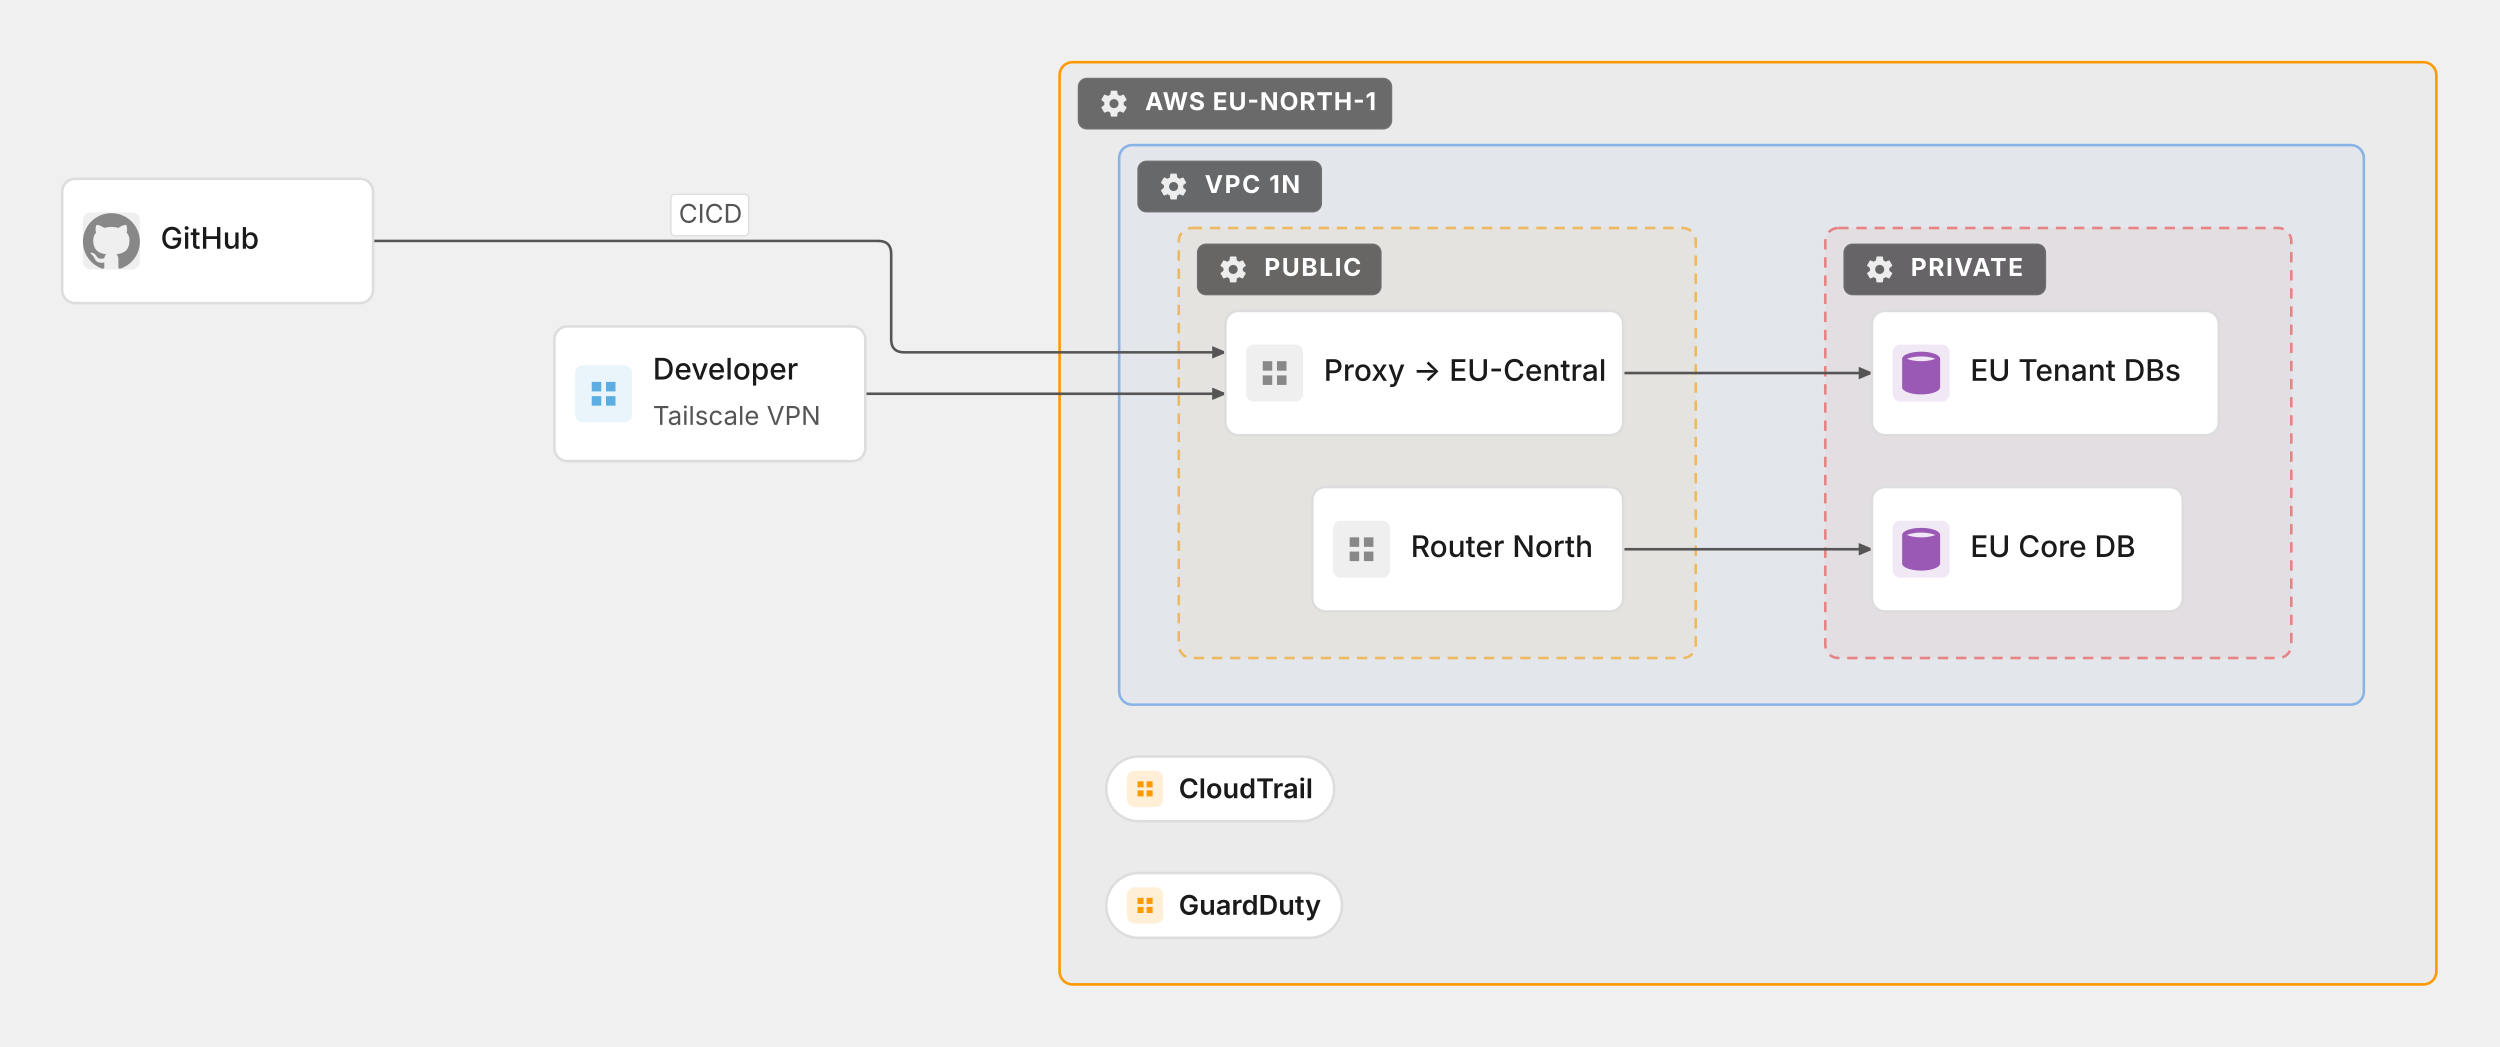
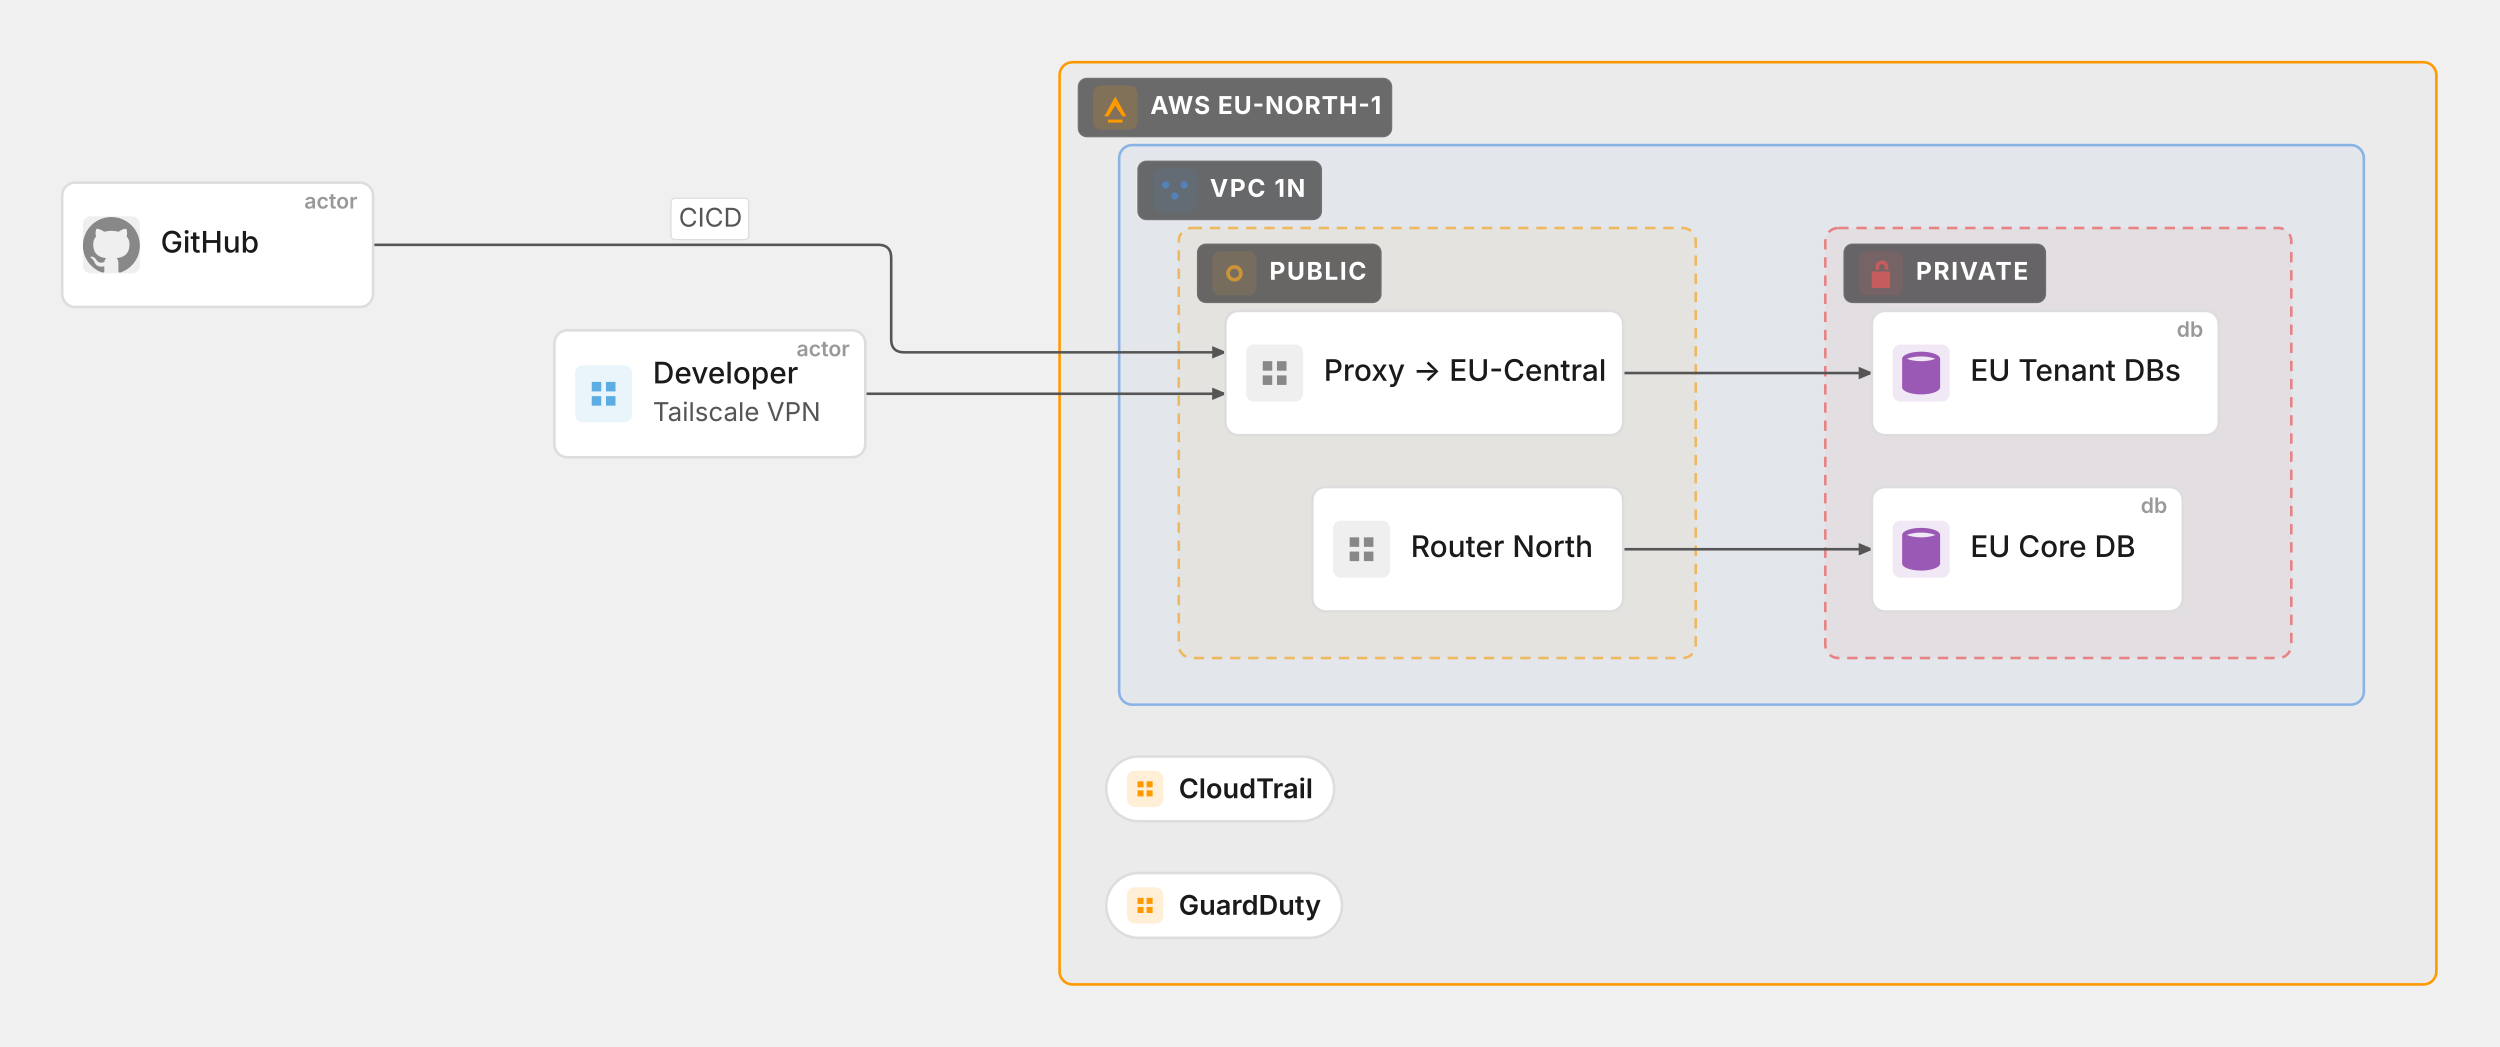
<svg xmlns="http://www.w3.org/2000/svg" width="965" height="404" viewBox="0 0 965 404" font-family="-apple-system,BlinkMacSystemFont,'Segoe UI',system-ui,sans-serif">
  <defs>
    <marker id="bromaid-arr" viewBox="0 0 10 10" refX="8.5" refY="5" markerWidth="6" markerHeight="6" orient="auto" markerUnits="strokeWidth">
      <path d="M0 1 L9.5 5 L0 9 z" fill="#555555" />
    </marker>
  </defs>
  <rect x="409" y="24" width="531.446" height="356" rx="5" fill="rgba(120,120,120,0.05)" stroke="#FF9900" stroke-width="1" />
-   <rect x="416" y="30" width="121.409" height="20" rx="3.5" fill="rgba(0,0,0,0.55)" stroke="rgba(255,255,255,0.06)" stroke-width="1" />
-   <g transform="translate(424 34) scale(0.5)" fill="rgba(255,255,255,0.88)">
-     <path d="M19.43 12.98c.04-.32.07-.64.07-.98 0-.34-.03-.66-.07-.98l2.11-1.65c.19-.15.24-.42.12-.64l-2-3.46c-.12-.22-.39-.3-.61-.22l-2.49 1c-.52-.4-1.08-.73-1.69-.98l-.38-2.65C14.46 2.18 14.25 2 14 2h-4c-.25 0-.46.18-.49.42l-.38 2.65c-.61.25-1.17.59-1.69.98l-2.49-1c-.23-.09-.49 0-.61.22l-2 3.46c-.13.22-.07.49.12.64l2.11 1.65c-.04.32-.07.65-.07.98 0 .33.03.66.07.98l-2.11 1.65c-.19.15-.24.42-.12.64l2 3.46c.12.22.39.3.61.22l2.49-1c.52.4 1.08.73 1.69.98l.38 2.65c.03.24.24.42.49.42h4c.25 0 .46-.18.49-.42l.38-2.65c.61-.25 1.17-.59 1.69-.98l2.49 1c.23.09.49 0 .61-.22l2-3.46c.12-.22.07-.49-.12-.64l-2.11-1.65zM12 15.5c-1.93 0-3.5-1.57-3.5-3.5s1.57-3.5 3.5-3.5 3.5 1.57 3.5 3.5-1.57 3.5-3.5 3.5z" fill-rule="evenodd" />
+   <rect x="416" y="30" width="121.409" height="23" rx="3.5" fill="rgba(0,0,0,0.55)" stroke="rgba(255,255,255,0.06)" stroke-width="1" />
+   <rect x="422" y="33" width="17" height="17" rx="3" fill="#FF9900" opacity="0.16" />
+   <g transform="translate(422 33) scale(0.7083333)" fill="#FF9900">
+     <path d="M6 16.8 12 6l6 10.8h-2.2L12 10.9 8.2 16.8H6Z" />
+     <path d="M8.1 18.6h7.8v1.6H8.1z" />
  </g>
-   <text x="442" y="42.5" font-size="9.5" font-weight="650" fill="#ffffff" letter-spacing="0.35">
-     <tspan x="442">AWS EU-NORTH-1</tspan>
+   <text x="444" y="44" font-size="9.5" font-weight="650" fill="#ffffff" letter-spacing="0.35">
+     <tspan x="444">AWS EU-NORTH-1</tspan>
  </text>
  <rect x="432" y="56" width="480.446" height="216" rx="5" fill="rgba(74,144,226,0.05)" stroke="rgba(74,144,226,0.6)" stroke-width="1" />
-   <rect x="439" y="62" width="71.314" height="20" rx="3.5" fill="rgba(0,0,0,0.55)" stroke="rgba(255,255,255,0.06)" stroke-width="1" />
-   <g transform="translate(447 66) scale(0.5)" fill="rgba(255,255,255,0.88)">
-     <path d="M19.43 12.98c.04-.32.07-.64.07-.98 0-.34-.03-.66-.07-.98l2.11-1.65c.19-.15.24-.42.12-.64l-2-3.46c-.12-.22-.39-.3-.61-.22l-2.49 1c-.52-.4-1.08-.73-1.69-.98l-.38-2.65C14.46 2.18 14.25 2 14 2h-4c-.25 0-.46.18-.49.42l-.38 2.65c-.61.25-1.17.59-1.69.98l-2.49-1c-.23-.09-.49 0-.61.22l-2 3.46c-.13.22-.07.49.12.64l2.11 1.65c-.04.32-.07.65-.07.98 0 .33.03.66.07.98l-2.11 1.65c-.19.15-.24.42-.12.64l2 3.46c.12.22.39.3.61.22l2.49-1c.52.4 1.08.73 1.69.98l.38 2.65c.03.24.24.42.49.42h4c.25 0 .46-.18.49-.42l.38-2.65c.61-.25 1.17-.59 1.69-.98l2.49 1c.23.09.49 0 .61-.22l2-3.46c.12-.22.07-.49-.12-.64l-2.11-1.65zM12 15.5c-1.93 0-3.5-1.57-3.5-3.5s1.57-3.5 3.5-3.5 3.5 1.57 3.5 3.5-1.57 3.5-3.5 3.5z" fill-rule="evenodd" />
+   <rect x="439" y="62" width="71.314" height="23" rx="3.5" fill="rgba(0,0,0,0.55)" stroke="rgba(255,255,255,0.06)" stroke-width="1" />
+   <rect x="445" y="65" width="17" height="17" rx="3" fill="rgba(74,144,226,0.6)" opacity="0.16" />
+   <g transform="translate(445 65) scale(0.7083333)" fill="rgba(74,144,226,0.6)">
+     <path d="M7 7a2 2 0 1 0 0 4 2 2 0 0 0 0-4Zm10 0a2 2 0 1 0 0 4 2 2 0 0 0 0-4ZM12 13a2 2 0 1 0 0 4 2 2 0 0 0 0-4Z" />
+     <path d="M8.7 10.3 10.9 13m4.4 0 2.2-2.7M9 9h6" />
  </g>
-   <text x="465" y="74.5" font-size="9.5" font-weight="650" fill="#ffffff" letter-spacing="0.6">
-     <tspan x="465">VPC 1N</tspan>
+   <text x="467" y="76" font-size="9.5" font-weight="650" fill="#ffffff" letter-spacing="0.6">
+     <tspan x="467">VPC 1N</tspan>
  </text>
  <rect x="455" y="88" width="199.556" height="166" rx="5" fill="rgba(242,166,39,0.06)" stroke="rgba(242,166,39,0.7)" stroke-width="1" stroke-dasharray="4 3" />
-   <rect x="462" y="94" width="71.314" height="20" rx="3.5" fill="rgba(0,0,0,0.55)" stroke="rgba(255,255,255,0.06)" stroke-width="1" />
-   <g transform="translate(470 98) scale(0.5)" fill="rgba(255,255,255,0.88)">
-     <path d="M19.43 12.98c.04-.32.07-.64.07-.98 0-.34-.03-.66-.07-.98l2.11-1.65c.19-.15.24-.42.12-.64l-2-3.46c-.12-.22-.39-.3-.61-.22l-2.49 1c-.52-.4-1.08-.73-1.69-.98l-.38-2.65C14.46 2.18 14.25 2 14 2h-4c-.25 0-.46.18-.49.42l-.38 2.65c-.61.25-1.17.59-1.69.98l-2.49-1c-.23-.09-.49 0-.61.22l-2 3.46c-.13.22-.07.49.12.64l2.11 1.65c-.04.32-.07.65-.07.98 0 .33.03.66.07.98l-2.11 1.65c-.19.15-.24.42-.12.64l2 3.46c.12.22.39.3.61.22l2.49-1c.52.4 1.08.73 1.69.98l.38 2.65c.03.24.24.42.49.42h4c.25 0 .46-.18.49-.42l.38-2.65c.61-.25 1.17-.59 1.69-.98l2.49 1c.23.09.49 0 .61-.22l2-3.46c.12-.22.07-.49-.12-.64l-2.11-1.65zM12 15.5c-1.93 0-3.5-1.57-3.5-3.5s1.57-3.5 3.5-3.5 3.5 1.57 3.5 3.5-1.57 3.5-3.5 3.5z" fill-rule="evenodd" />
+   <rect x="462" y="94" width="71.314" height="23" rx="3.5" fill="rgba(0,0,0,0.55)" stroke="rgba(255,255,255,0.06)" stroke-width="1" />
+   <rect x="468" y="97" width="17" height="17" rx="3" fill="rgba(242,166,39,0.7)" opacity="0.16" />
+   <g transform="translate(468 97) scale(0.7083333)" fill="rgba(242,166,39,0.7)">
+     <path d="M12 7.5a4.5 4.5 0 1 0 0 9 4.5 4.5 0 0 0 0-9Zm0 2a2.5 2.5 0 1 1 0 5 2.5 2.5 0 0 1 0-5Z" />
+     <path d="M12 3v2.2M12 18.8V21M3 12h2.2M18.8 12H21M5.1 5.1l1.6 1.6M17.3 17.3l1.6 1.6M18.9 5.1l-1.6 1.6M6.7 17.3l-1.6 1.6" />
  </g>
-   <text x="488" y="106.5" font-size="9.5" font-weight="650" fill="#ffffff" letter-spacing="0.6">
-     <tspan x="488">PUBLIC</tspan>
+   <text x="490" y="108" font-size="9.5" font-weight="650" fill="#ffffff" letter-spacing="0.6">
+     <tspan x="490">PUBLIC</tspan>
  </text>
  <rect x="704.556" y="88" width="179.891" height="166" rx="5" fill="rgba(232,90,90,0.06)" stroke="rgba(232,90,90,0.7)" stroke-width="1" stroke-dasharray="4 3" />
-   <rect x="711.556" y="94" width="78.251" height="20" rx="3.5" fill="rgba(0,0,0,0.55)" stroke="rgba(255,255,255,0.06)" stroke-width="1" />
-   <g transform="translate(719.5555 98) scale(0.5)" fill="rgba(255,255,255,0.88)">
-     <path d="M19.43 12.98c.04-.32.07-.64.07-.98 0-.34-.03-.66-.07-.98l2.11-1.65c.19-.15.24-.42.12-.64l-2-3.46c-.12-.22-.39-.3-.61-.22l-2.49 1c-.52-.4-1.08-.73-1.69-.98l-.38-2.65C14.46 2.18 14.25 2 14 2h-4c-.25 0-.46.18-.49.42l-.38 2.65c-.61.25-1.17.59-1.69.98l-2.49-1c-.23-.09-.49 0-.61.22l-2 3.46c-.13.22-.07.49.12.64l2.11 1.65c-.04.32-.07.65-.07.98 0 .33.03.66.07.98l-2.11 1.65c-.19.15-.24.42-.12.64l2 3.46c.12.22.39.3.61.22l2.49-1c.52.4 1.08.73 1.69.98l.38 2.65c.03.24.24.42.49.42h4c.25 0 .46-.18.49-.42l.38-2.65c.61-.25 1.17-.59 1.69-.98l2.49 1c.23.09.49 0 .61-.22l2-3.46c.12-.22.07-.49-.12-.64l-2.11-1.65zM12 15.5c-1.93 0-3.5-1.57-3.5-3.5s1.57-3.5 3.5-3.5 3.5 1.57 3.5 3.5-1.57 3.5-3.5 3.5z" fill-rule="evenodd" />
+   <rect x="711.556" y="94" width="78.251" height="23" rx="3.5" fill="rgba(0,0,0,0.55)" stroke="rgba(255,255,255,0.06)" stroke-width="1" />
+   <rect x="717.556" y="97" width="17" height="17" rx="3" fill="rgba(232,90,90,0.7)" opacity="0.16" />
+   <g transform="translate(717.5555 97) scale(0.7083333)" fill="rgba(232,90,90,0.7)">
+     <path d="M7 11h10v9H7v-9Zm2-1V8.5A3.5 3.5 0 0 1 12.5 5 3.5 3.5 0 0 1 16 8.5V10h-2V8.5A1.5 1.5 0 0 0 12.5 7 1.5 1.5 0 0 0 11 8.5V10H9Z" />
  </g>
-   <text x="737.556" y="106.5" font-size="9.5" font-weight="650" fill="#ffffff" letter-spacing="0.6">
-     <tspan x="737.556">PRIVATE</tspan>
+   <text x="739.556" y="108" font-size="9.5" font-weight="650" fill="#ffffff" letter-spacing="0.6">
+     <tspan x="739.556">PRIVATE</tspan>
  </text>
  <path d="M 334 152 L 473 152" fill="none" stroke="#555555" stroke-width="1" stroke-linecap="round" stroke-linejoin="round" marker-end="url(#bromaid-arr)" />
-   <path d="M 144 93 L 339 93 Q 344 93 344 98 L 344 131 Q 344 136 349 136 L 473 136" fill="none" stroke="#555555" stroke-width="1" stroke-linecap="round" stroke-linejoin="round" marker-end="url(#bromaid-arr)" />
-   <rect x="259" y="75" width="30" height="16" rx="1.5" fill="#ffffff" stroke="#dddddd" stroke-width="0.5" />
-   <text x="262" y="86" font-size="10" fill="#555555">CICD</text>
+   <path d="M 144 94.5 L 339 94.5 Q 344 94.5 344 99.5 L 344 131 Q 344 136 349 136 L 473 136" fill="none" stroke="#555555" stroke-width="1" stroke-linecap="round" stroke-linejoin="round" marker-end="url(#bromaid-arr)" />
+   <rect x="259" y="76.5" width="30" height="16" rx="1.5" fill="#ffffff" stroke="#dddddd" stroke-width="0.5" />
+   <text x="262" y="87.5" font-size="10" fill="#555555">CICD</text>
  <path d="M 626.556 144 L 722.556 144" fill="none" stroke="#555555" stroke-width="1" stroke-linecap="round" stroke-linejoin="round" marker-end="url(#bromaid-arr)" />
  <path d="M 626.556 212 L 722.556 212" fill="none" stroke="#555555" stroke-width="1" stroke-linecap="round" stroke-linejoin="round" marker-end="url(#bromaid-arr)" />
  <rect x="427" y="292" width="88" height="25" rx="12.5" fill="#ffffff" stroke="#dddddd" stroke-width="1" />
  <rect x="435" y="297.5" width="14" height="14" rx="3" fill="#FF9900" opacity="0.16" />
  <g transform="translate(435 297.5) scale(0.5833333)" fill="#FF9900">
    <path d="M7 7h4v4H7V7z" />
    <path d="M13 7h4v4h-4V7z" />
    <path d="M7 13h4v4H7v-4z" />
    <path d="M13 13h4v4h-4v-4z" />
  </g>
  <text x="455" y="308.1" font-size="10.5" font-weight="600" fill="#1a1a1a">CloudTrail</text>
  <rect x="427" y="337" width="91" height="25" rx="12.5" fill="#ffffff" stroke="#dddddd" stroke-width="1" />
  <rect x="435" y="342.5" width="14" height="14" rx="3" fill="#FF9900" opacity="0.16" />
  <g transform="translate(435 342.5) scale(0.5833333)" fill="#FF9900">
    <path d="M7 7h4v4H7V7z" />
    <path d="M13 7h4v4h-4V7z" />
    <path d="M7 13h4v4H7v-4z" />
    <path d="M13 13h4v4h-4v-4z" />
  </g>
  <text x="455" y="353.1" font-size="10.5" font-weight="600" fill="#1a1a1a">GuardDuty</text>
  <rect x="473" y="120" width="153.556" height="48" rx="5" fill="#ffffff" stroke="#dddddd" stroke-width="1" />
  <rect x="481" y="133" width="22" height="22" rx="3" fill="#888888" opacity="0.14" />
  <g transform="translate(481 133) scale(0.9166667)" fill="#888888">
    <path d="M7 7h4v4H7V7z" />
    <path d="M13 7h4v4h-4V7z" />
    <path d="M7 13h4v4H7v-4z" />
    <path d="M13 13h4v4h-4v-4z" />
  </g>
  <text x="511" y="147" font-size="11.5" font-weight="500" fill="#1a1a1a">
    <tspan x="511">Proxy → EU-Central</tspan>
  </text>
  <rect x="506.556" y="188" width="120" height="48" rx="5" fill="#ffffff" stroke="#dddddd" stroke-width="1" />
  <rect x="514.556" y="201" width="22" height="22" rx="3" fill="#888888" opacity="0.14" />
  <g transform="translate(514.5555 201) scale(0.9166667)" fill="#888888">
    <path d="M7 7h4v4H7V7z" />
    <path d="M13 7h4v4h-4V7z" />
    <path d="M7 13h4v4H7v-4z" />
    <path d="M13 13h4v4h-4v-4z" />
  </g>
  <text x="544.556" y="215" font-size="11.5" font-weight="500" fill="#1a1a1a">
    <tspan x="544.556">Router North</tspan>
  </text>
  <rect x="722.556" y="120" width="133.891" height="48" rx="5" fill="#ffffff" stroke="#dddddd" stroke-width="1" />
+   <text x="850.446" y="130" font-size="8.2" font-weight="600" fill="#999999" text-anchor="end">db</text>
  <rect x="730.556" y="133" width="22" height="22" rx="3" fill="#9b59b6" opacity="0.14" />
  <g transform="translate(730.5555 133) scale(0.9166667)" fill="#9b59b6">
    <path d="M12 3c-4.42 0-8 1.34-8 3v12c0 1.66 3.58 3 8 3s8-1.34 8-3V6c0-1.66-3.58-3-8-3zm0 2c3.87 0 6 .99 6 1s-2.13 1-6 1-6-.99-6-1 2.13-1 6-1z" />
    <path d="M6 9.25V12c0 .71 2.13 1.75 6 1.75s6-1.04 6-1.75V9.25C16.6 10.02 14.5 10.5 12 10.5s-4.6-.48-6-1.25z" />
    <path d="M6 14.25V17c0 .71 2.13 1.75 6 1.75s6-1.04 6-1.75v-2.75C16.6 15.02 14.5 15.5 12 15.5s-4.6-.48-6-1.25z" />
  </g>
  <text x="760.556" y="147" font-size="11.5" font-weight="500" fill="#1a1a1a">
    <tspan x="760.556">EU Tenant DBs</tspan>
  </text>
  <rect x="722.556" y="188" width="120" height="48" rx="5" fill="#ffffff" stroke="#dddddd" stroke-width="1" />
+   <text x="836.556" y="198" font-size="8.2" font-weight="600" fill="#999999" text-anchor="end">db</text>
  <rect x="730.556" y="201" width="22" height="22" rx="3" fill="#9b59b6" opacity="0.14" />
  <g transform="translate(730.5555 201) scale(0.9166667)" fill="#9b59b6">
    <path d="M12 3c-4.42 0-8 1.34-8 3v12c0 1.66 3.58 3 8 3s8-1.34 8-3V6c0-1.66-3.58-3-8-3zm0 2c3.87 0 6 .99 6 1s-2.13 1-6 1-6-.99-6-1 2.13-1 6-1z" />
    <path d="M6 9.25V12c0 .71 2.13 1.75 6 1.75s6-1.04 6-1.75V9.25C16.6 10.02 14.5 10.5 12 10.5s-4.6-.48-6-1.25z" />
    <path d="M6 14.25V17c0 .71 2.13 1.75 6 1.75s6-1.04 6-1.75v-2.75C16.6 15.02 14.5 15.5 12 15.5s-4.6-.48-6-1.25z" />
  </g>
  <text x="760.556" y="215" font-size="11.5" font-weight="500" fill="#1a1a1a">
    <tspan x="760.556">EU Core DB</tspan>
  </text>
-   <rect x="214" y="126" width="120" height="52" rx="5" fill="#ffffff" stroke="#dddddd" stroke-width="1" />
+   <rect x="214" y="127.5" width="120" height="49" rx="5" fill="#ffffff" stroke="#dddddd" stroke-width="1" />
+   <text x="328" y="137.5" font-size="8.2" font-weight="600" fill="#999999" text-anchor="end">actor</text>
  <rect x="222" y="141" width="22" height="22" rx="3" fill="#5dade2" opacity="0.14" />
  <g transform="translate(222 141) scale(0.9166667)" fill="#5dade2">
    <path d="M7 7h4v4H7V7z" />
    <path d="M13 7h4v4h-4V7z" />
    <path d="M7 13h4v4H7v-4z" />
    <path d="M13 13h4v4h-4v-4z" />
  </g>
-   <text x="252" y="146.5" font-size="11.5" font-weight="500" fill="#1a1a1a">
+   <text x="252" y="148" font-size="11.5" font-weight="500" fill="#1a1a1a">
    <tspan x="252">Developer</tspan>
  </text>
-   <text x="252" y="164" font-size="10" fill="#555555">
+   <text x="252" y="162.5" font-size="10" fill="#555555">
    <tspan x="252">Tailscale VPN</tspan>
  </text>
-   <rect x="24" y="69" width="120" height="48" rx="5" fill="#ffffff" stroke="#dddddd" stroke-width="1" />
-   <rect x="32" y="82" width="22" height="22" rx="3" fill="#888888" opacity="0.14" />
-   <g transform="translate(32 82) scale(0.9166667)" fill="#888888">
+   <rect x="24" y="70.5" width="120" height="48" rx="5" fill="#ffffff" stroke="#dddddd" stroke-width="1" />
+   <text x="138" y="80.5" font-size="8.2" font-weight="600" fill="#999999" text-anchor="end">actor</text>
+   <rect x="32" y="83.5" width="22" height="22" rx="3" fill="#888888" opacity="0.14" />
+   <g transform="translate(32 83.5) scale(0.9166667)" fill="#888888">
    <path d="M12 .297c-6.63 0-12 5.373-12 12 0 5.303 3.438 9.8 8.205 11.385.6.113.82-.258.82-.577 0-.285-.01-1.04-.015-2.04-3.338.724-4.042-1.61-4.042-1.61C4.422 18.07 3.633 17.7 3.633 17.7c-1.087-.744.084-.729.084-.729 1.205.084 1.838 1.236 1.838 1.236 1.07 1.835 2.809 1.305 3.495.998.108-.776.417-1.305.76-1.605-2.665-.3-5.466-1.332-5.466-5.93 0-1.31.465-2.38 1.235-3.22-.135-.303-.54-1.523.105-3.176 0 0 1.005-.322 3.3 1.23.96-.267 1.98-.399 3-.405 1.02.006 2.04.138 3 .405 2.28-1.552 3.285-1.23 3.285-1.23.645 1.653.24 2.873.12 3.176.765.84 1.23 1.91 1.23 3.22 0 4.61-2.805 5.625-5.475 5.92.42.36.81 1.096.81 2.22 0 1.606-.015 2.896-.015 3.286 0 .315.21.69.825.57C20.565 22.092 24 17.592 24 12.297c0-6.627-5.373-12-12-12" />
  </g>
-   <text x="62" y="96" font-size="11.5" font-weight="500" fill="#1a1a1a">
+   <text x="62" y="97.5" font-size="11.5" font-weight="500" fill="#1a1a1a">
    <tspan x="62">GitHub</tspan>
  </text>
</svg>
